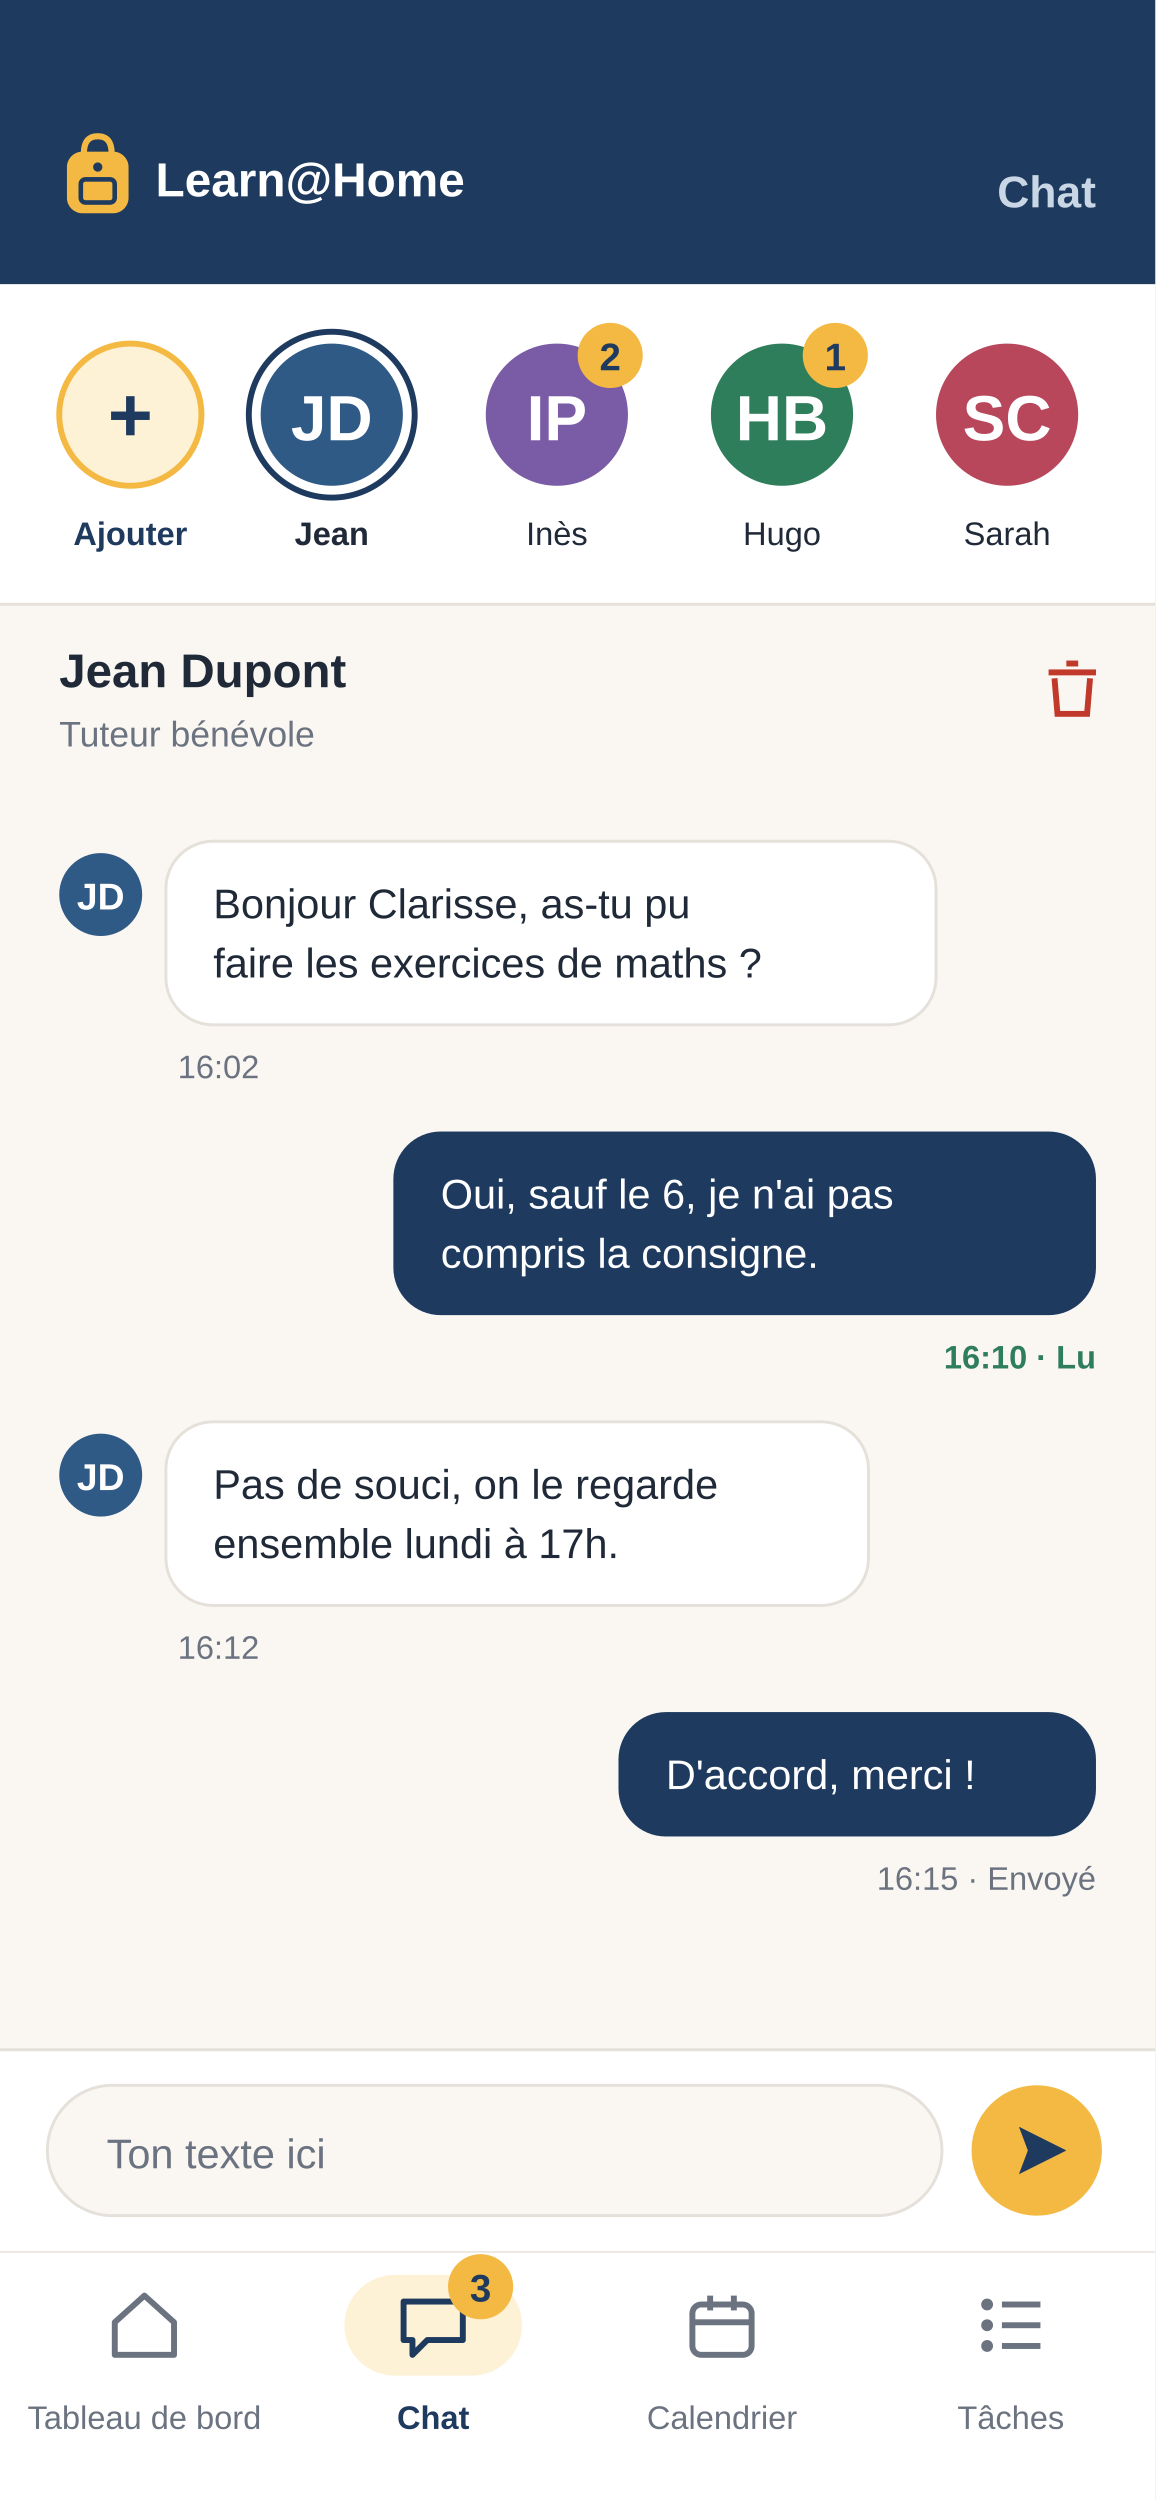
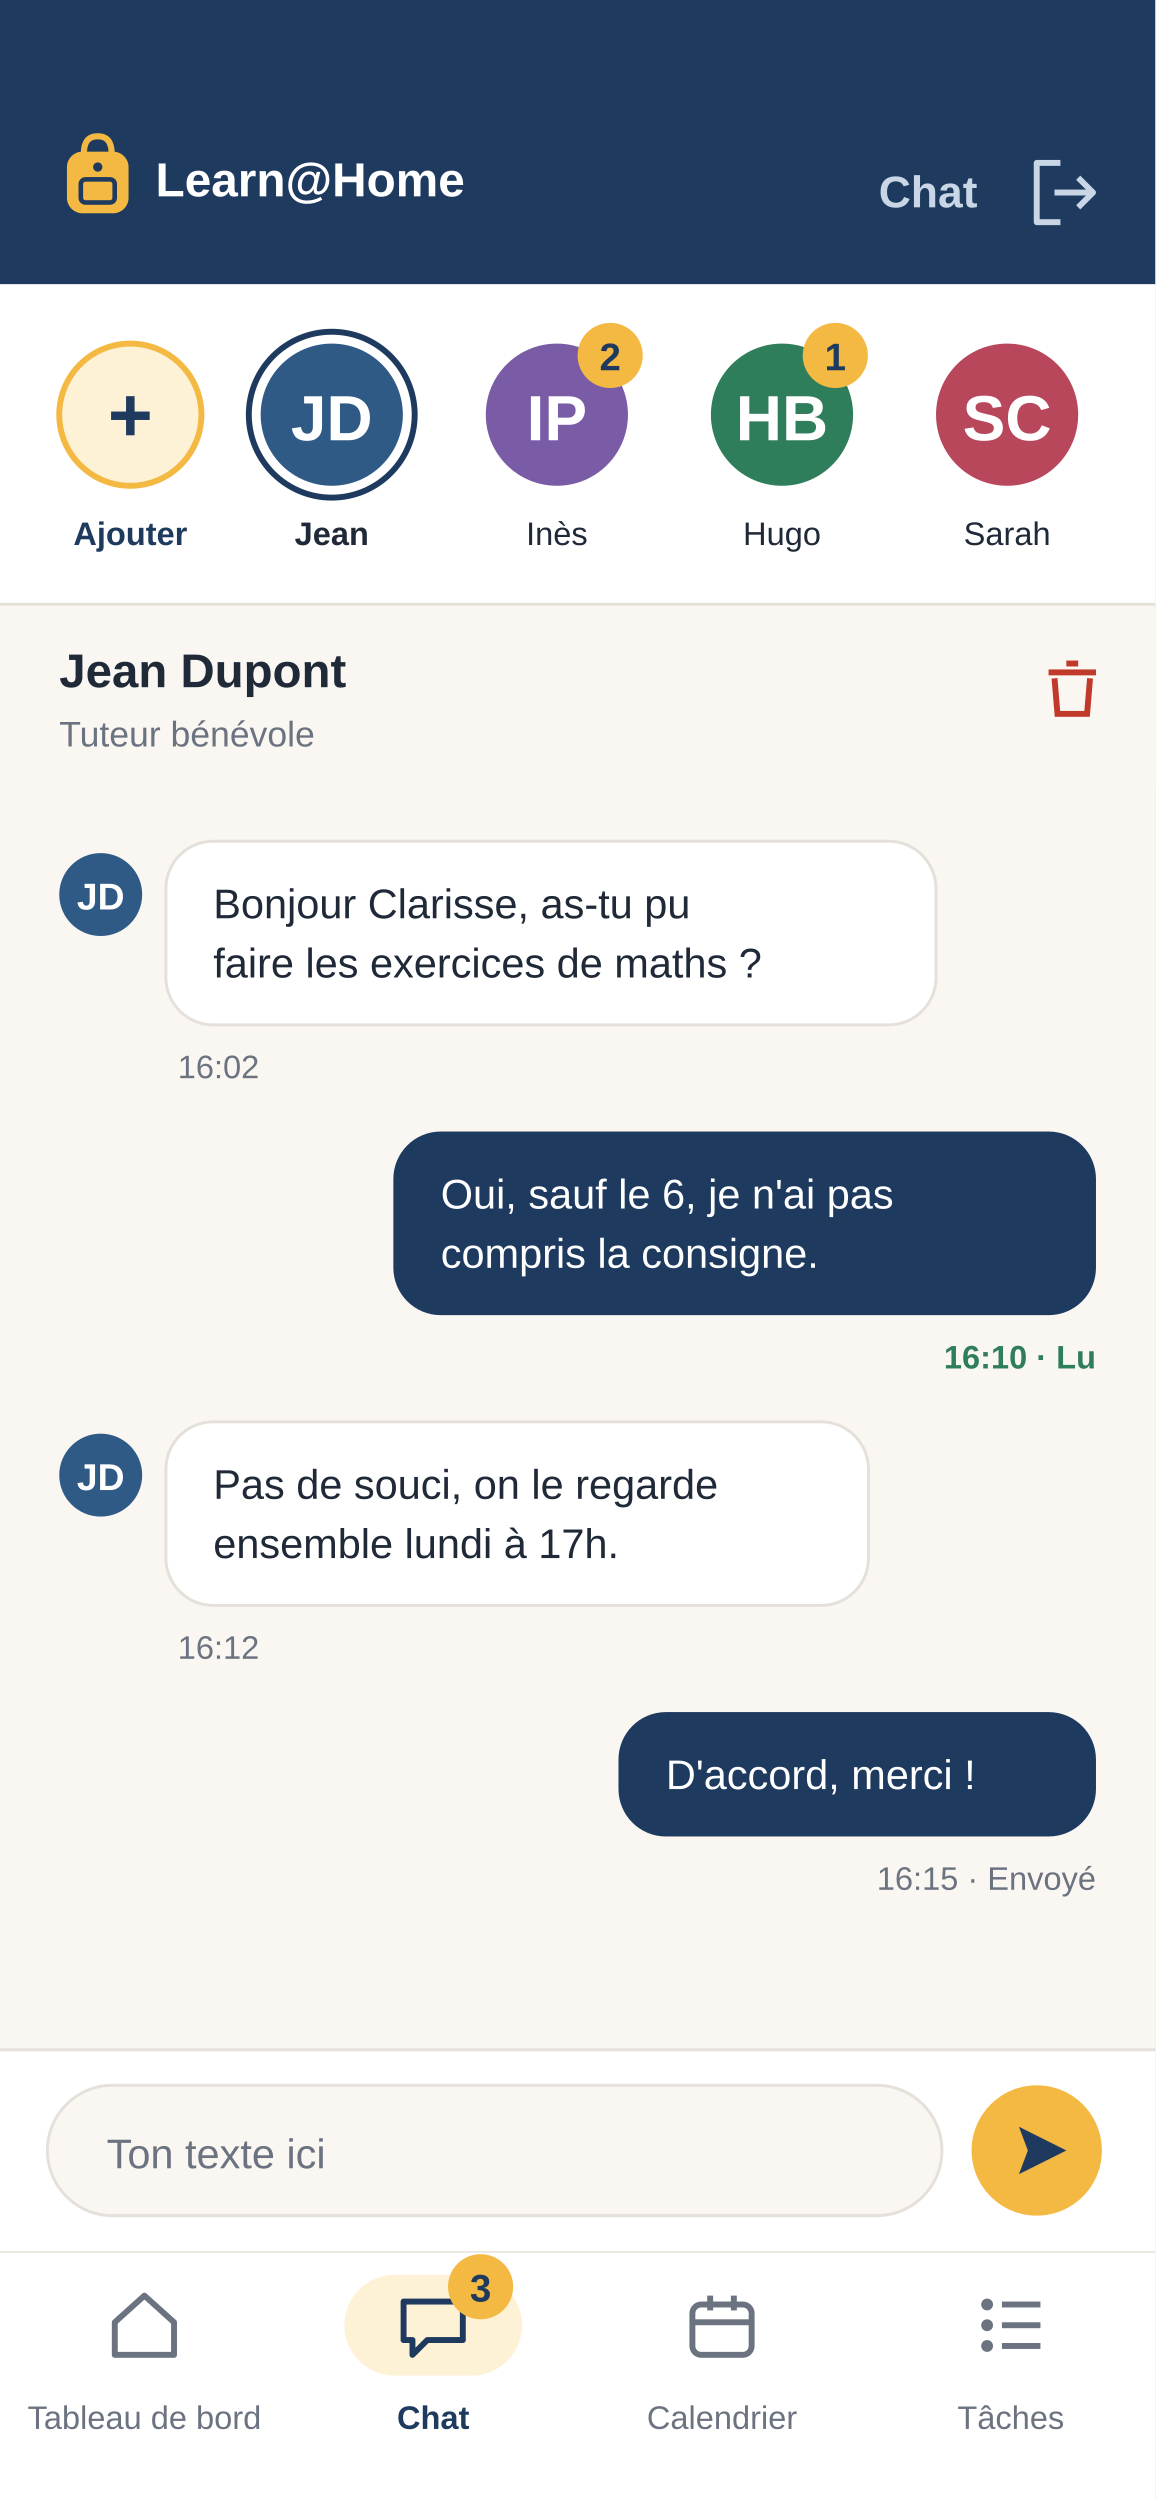
<svg xmlns="http://www.w3.org/2000/svg" width="390" height="844" viewBox="0 0 390 844" font-family="Nunito, Arial, sans-serif">
  <rect width="390" height="844" fill="#FAF7F2" />
  <rect x="0" y="0" width="390" height="96" rx="0" fill="#1E3A5F" />
  <path d="M28.32 51.72 Q28.32 46 33.0 46 Q37.68 46 37.68 51.72" fill="none" stroke="#F4B942" stroke-width="2.08" />
  <rect x="22.6" y="51.2" width="20.8" height="20.8" rx="5.2" fill="#F4B942" />
  <rect x="27.28" y="60.56" width="11.44" height="7.8" rx="1.56" fill="none" stroke="#1E3A5F" stroke-width="1.56" />
  <circle cx="33.0" cy="56.4" r="1.56" fill="#1E3A5F" />
  <text x="52.5" y="66.28" font-size="16.12" fill="#FFFFFF" font-weight="700">Learn@Home</text>
-   <text x="370" y="70" font-size="15" fill="#C9D6E5" font-weight="700" text-anchor="end">Chat</text>
+   <text x="330" y="70" font-size="15" fill="#C9D6E5" font-weight="700" text-anchor="end">Chat</text>
+   <path d="M358 55 H350 V75 H358" fill="none" stroke="#C9D6E5" stroke-width="2" stroke-linejoin="round" />
+   <line x1="356" y1="65" x2="369" y2="65" stroke="#C9D6E5" stroke-width="2" />
+   <path d="M364 60 L369 65 L364 70" fill="none" stroke="#C9D6E5" stroke-width="2" stroke-linejoin="round" />
  <rect x="0" y="760" width="390" height="84" rx="0" fill="#FFFFFF" />
  <line x1="0" y1="760" x2="390" y2="760" stroke="#E5E1DA" stroke-width="1" />
  <path d="M38.75 784 L48.75 775 L58.75 784 V795 H38.75 Z" fill="none" stroke="#6B7280" stroke-width="2" stroke-linejoin="round" />
  <text x="48.75" y="820" font-size="11" fill="#6B7280" text-anchor="middle">Tableau de bord</text>
  <rect x="116.25" y="768" width="60" height="34" rx="17" fill="#FDF1D6" />
  <path d="M136.25 777 H156.25 V790 H144.25 L139.25 795 V790 H136.25 Z" fill="none" stroke="#1E3A5F" stroke-width="2" stroke-linejoin="round" />
  <text x="146.25" y="820" font-size="11" fill="#1E3A5F" font-weight="700" text-anchor="middle">Chat</text>
  <circle cx="162.25" cy="772" r="11" fill="#F4B942" />
  <text x="162.25" y="777" font-size="13" fill="#1E3A5F" font-weight="700" text-anchor="middle">3</text>
  <rect x="233.75" y="778" width="20" height="17" rx="3" fill="none" stroke="#6B7280" stroke-width="2" />
  <line x1="233.75" y1="784" x2="253.75" y2="784" stroke="#6B7280" stroke-width="2" />
  <line x1="239.75" y1="775" x2="239.75" y2="780" stroke="#6B7280" stroke-width="2" />
  <line x1="247.75" y1="775" x2="247.75" y2="780" stroke="#6B7280" stroke-width="2" />
  <text x="243.75" y="820" font-size="11" fill="#6B7280" text-anchor="middle">Calendrier</text>
  <circle cx="333.25" cy="778" r="2" fill="#6B7280" />
  <line x1="338.25" y1="778" x2="351.25" y2="778" stroke="#6B7280" stroke-width="2" />
  <circle cx="333.25" cy="785" r="2" fill="#6B7280" />
  <line x1="338.25" y1="785" x2="351.25" y2="785" stroke="#6B7280" stroke-width="2" />
  <circle cx="333.25" cy="792" r="2" fill="#6B7280" />
  <line x1="338.25" y1="792" x2="351.25" y2="792" stroke="#6B7280" stroke-width="2" />
  <text x="341.25" y="820" font-size="11" fill="#6B7280" text-anchor="middle">Tâches</text>
  <rect x="0" y="96" width="390" height="108" rx="0" fill="#FFFFFF" />
  <line x1="0" y1="204" x2="390" y2="204" stroke="#E5E1DA" stroke-width="1" />
  <circle cx="44" cy="140" r="24" fill="#FDF1D6" stroke="#F4B942" stroke-width="2" />
  <text x="44" y="149" font-size="26" fill="#1E3A5F" font-weight="700" text-anchor="middle">+</text>
  <text x="44" y="184" font-size="11" fill="#1E3A5F" font-weight="700" text-anchor="middle">Ajouter</text>
  <circle cx="112" cy="140" r="28" fill="none" stroke="#1E3A5F" stroke-width="2" />
  <circle cx="112" cy="140" r="24" fill="#2F5A86" />
  <text x="112" y="148.64" font-size="21.6" fill="#FFFFFF" font-weight="700" text-anchor="middle">JD</text>
  <text x="112" y="184" font-size="11" fill="#1F2937" font-weight="700" text-anchor="middle">Jean</text>
  <circle cx="188" cy="140" r="24" fill="#7A5BA6" />
  <text x="188" y="148.64" font-size="21.6" fill="#FFFFFF" font-weight="700" text-anchor="middle">IP</text>
  <text x="188" y="184" font-size="11" fill="#1F2937" text-anchor="middle">Inès</text>
  <circle cx="206" cy="120" r="11" fill="#F4B942" />
  <text x="206" y="125" font-size="13" fill="#1E3A5F" font-weight="700" text-anchor="middle">2</text>
  <circle cx="264" cy="140" r="24" fill="#2E7D5B" />
  <text x="264" y="148.64" font-size="21.6" fill="#FFFFFF" font-weight="700" text-anchor="middle">HB</text>
  <text x="264" y="184" font-size="11" fill="#1F2937" text-anchor="middle">Hugo</text>
  <circle cx="282" cy="120" r="11" fill="#F4B942" />
  <text x="282" y="125" font-size="13" fill="#1E3A5F" font-weight="700" text-anchor="middle">1</text>
  <circle cx="340" cy="140" r="24" fill="#B8475B" />
  <text x="340" y="148.64" font-size="21.6" fill="#FFFFFF" font-weight="700" text-anchor="middle">SC</text>
  <text x="340" y="184" font-size="11" fill="#1F2937" text-anchor="middle">Sarah</text>
  <rect x="0" y="205" width="390" height="60" rx="0" fill="#FAF7F2" />
  <text x="20" y="232" font-size="16" fill="#1F2937" font-weight="700">Jean Dupont</text>
  <text x="20" y="252" font-size="12" fill="#6B7280">Tuteur bénévole</text>
  <line x1="354" y1="227" x2="370" y2="227" stroke="#C0392B" stroke-width="2" />
  <line x1="360" y1="224" x2="364" y2="224" stroke="#C0392B" stroke-width="2" />
  <path d="M356 229 L357 241 H367 L368 229" fill="none" stroke="#C0392B" stroke-width="2" />
  <circle cx="34" cy="302" r="14" fill="#2F5A86" />
  <text x="34" y="307.04" font-size="12.6" fill="#FFFFFF" font-weight="700" text-anchor="middle">JD</text>
  <rect x="56" y="284" width="260.0" height="62" rx="16" fill="#FFFFFF" stroke="#E5E1DA" stroke-width="1" />
  <text x="72" y="310" font-size="14" fill="#1F2937">Bonjour Clarisse, as-tu pu</text>
  <text x="72" y="330" font-size="14" fill="#1F2937">faire les exercices de maths ?</text>
  <text x="60" y="364" font-size="11" fill="#6B7280">16:02</text>
  <rect x="132.8" y="382" width="237.2" height="62" rx="16" fill="#1E3A5F" />
  <text x="148.8" y="408" font-size="14" fill="#FFFFFF">Oui, sauf le 6, je n'ai pas</text>
  <text x="148.8" y="428" font-size="14" fill="#FFFFFF">compris la consigne.</text>
  <text x="370" y="462" font-size="11" fill="#2E7D5B" font-weight="700" text-anchor="end">16:10 · Lu</text>
  <circle cx="34" cy="498" r="14" fill="#2F5A86" />
  <text x="34" y="503.04" font-size="12.6" fill="#FFFFFF" font-weight="700" text-anchor="middle">JD</text>
  <rect x="56" y="480" width="237.2" height="62" rx="16" fill="#FFFFFF" stroke="#E5E1DA" stroke-width="1" />
  <text x="72" y="506" font-size="14" fill="#1F2937">Pas de souci, on le regarde</text>
  <text x="72" y="526" font-size="14" fill="#1F2937">ensemble lundi à 17h.</text>
  <text x="60" y="560" font-size="11" fill="#6B7280">16:12</text>
  <rect x="208.8" y="578" width="161.2" height="42" rx="16" fill="#1E3A5F" />
  <text x="224.8" y="604" font-size="14" fill="#FFFFFF">D'accord, merci !</text>
  <text x="370" y="638" font-size="11" fill="#6B7280" text-anchor="end">16:15 · Envoyé</text>
  <rect x="0" y="692" width="390" height="68" rx="0" fill="#FFFFFF" />
  <line x1="0" y1="692" x2="390" y2="692" stroke="#E5E1DA" stroke-width="1" />
  <rect x="16" y="704" width="302" height="44" rx="22" fill="#FAF7F2" stroke="#E5E1DA" stroke-width="1" />
  <text x="36" y="732" font-size="14" fill="#6B7280">Ton texte ici</text>
  <circle cx="350" cy="726" r="22" fill="#F4B942" />
  <path d="M344 718 L360 726 L344 734 L347 726 Z" fill="#1E3A5F" />
</svg>
